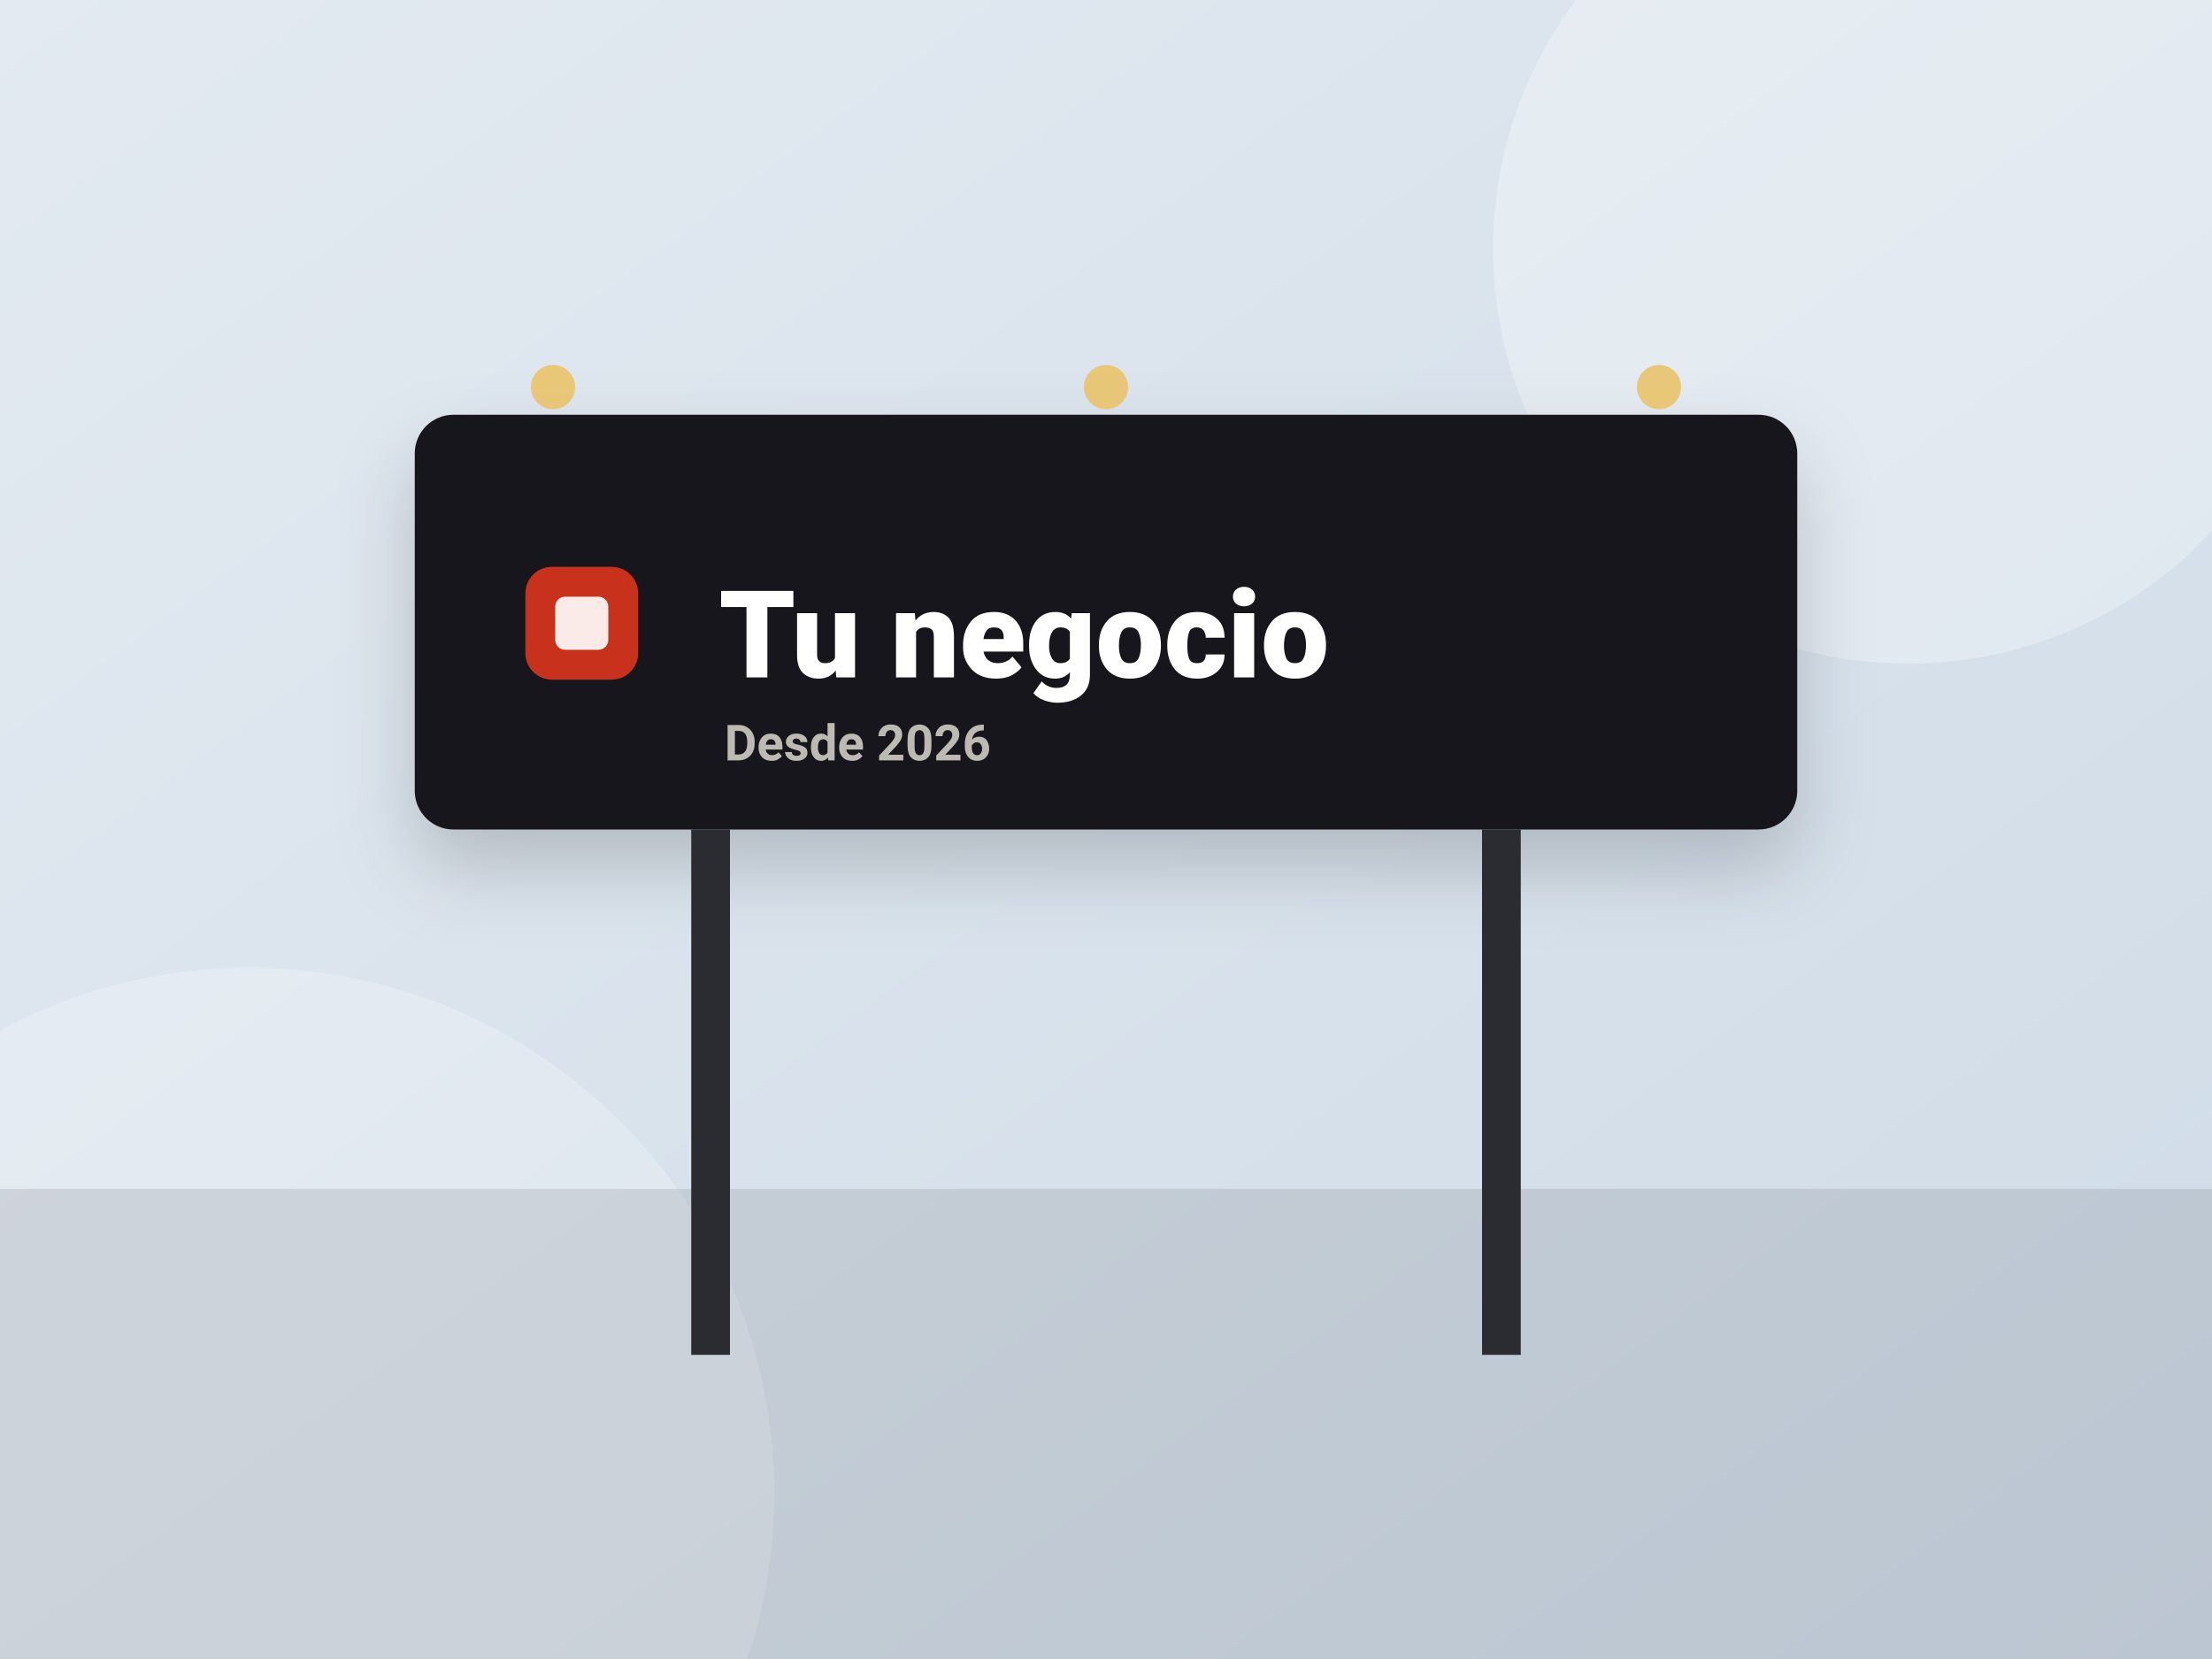
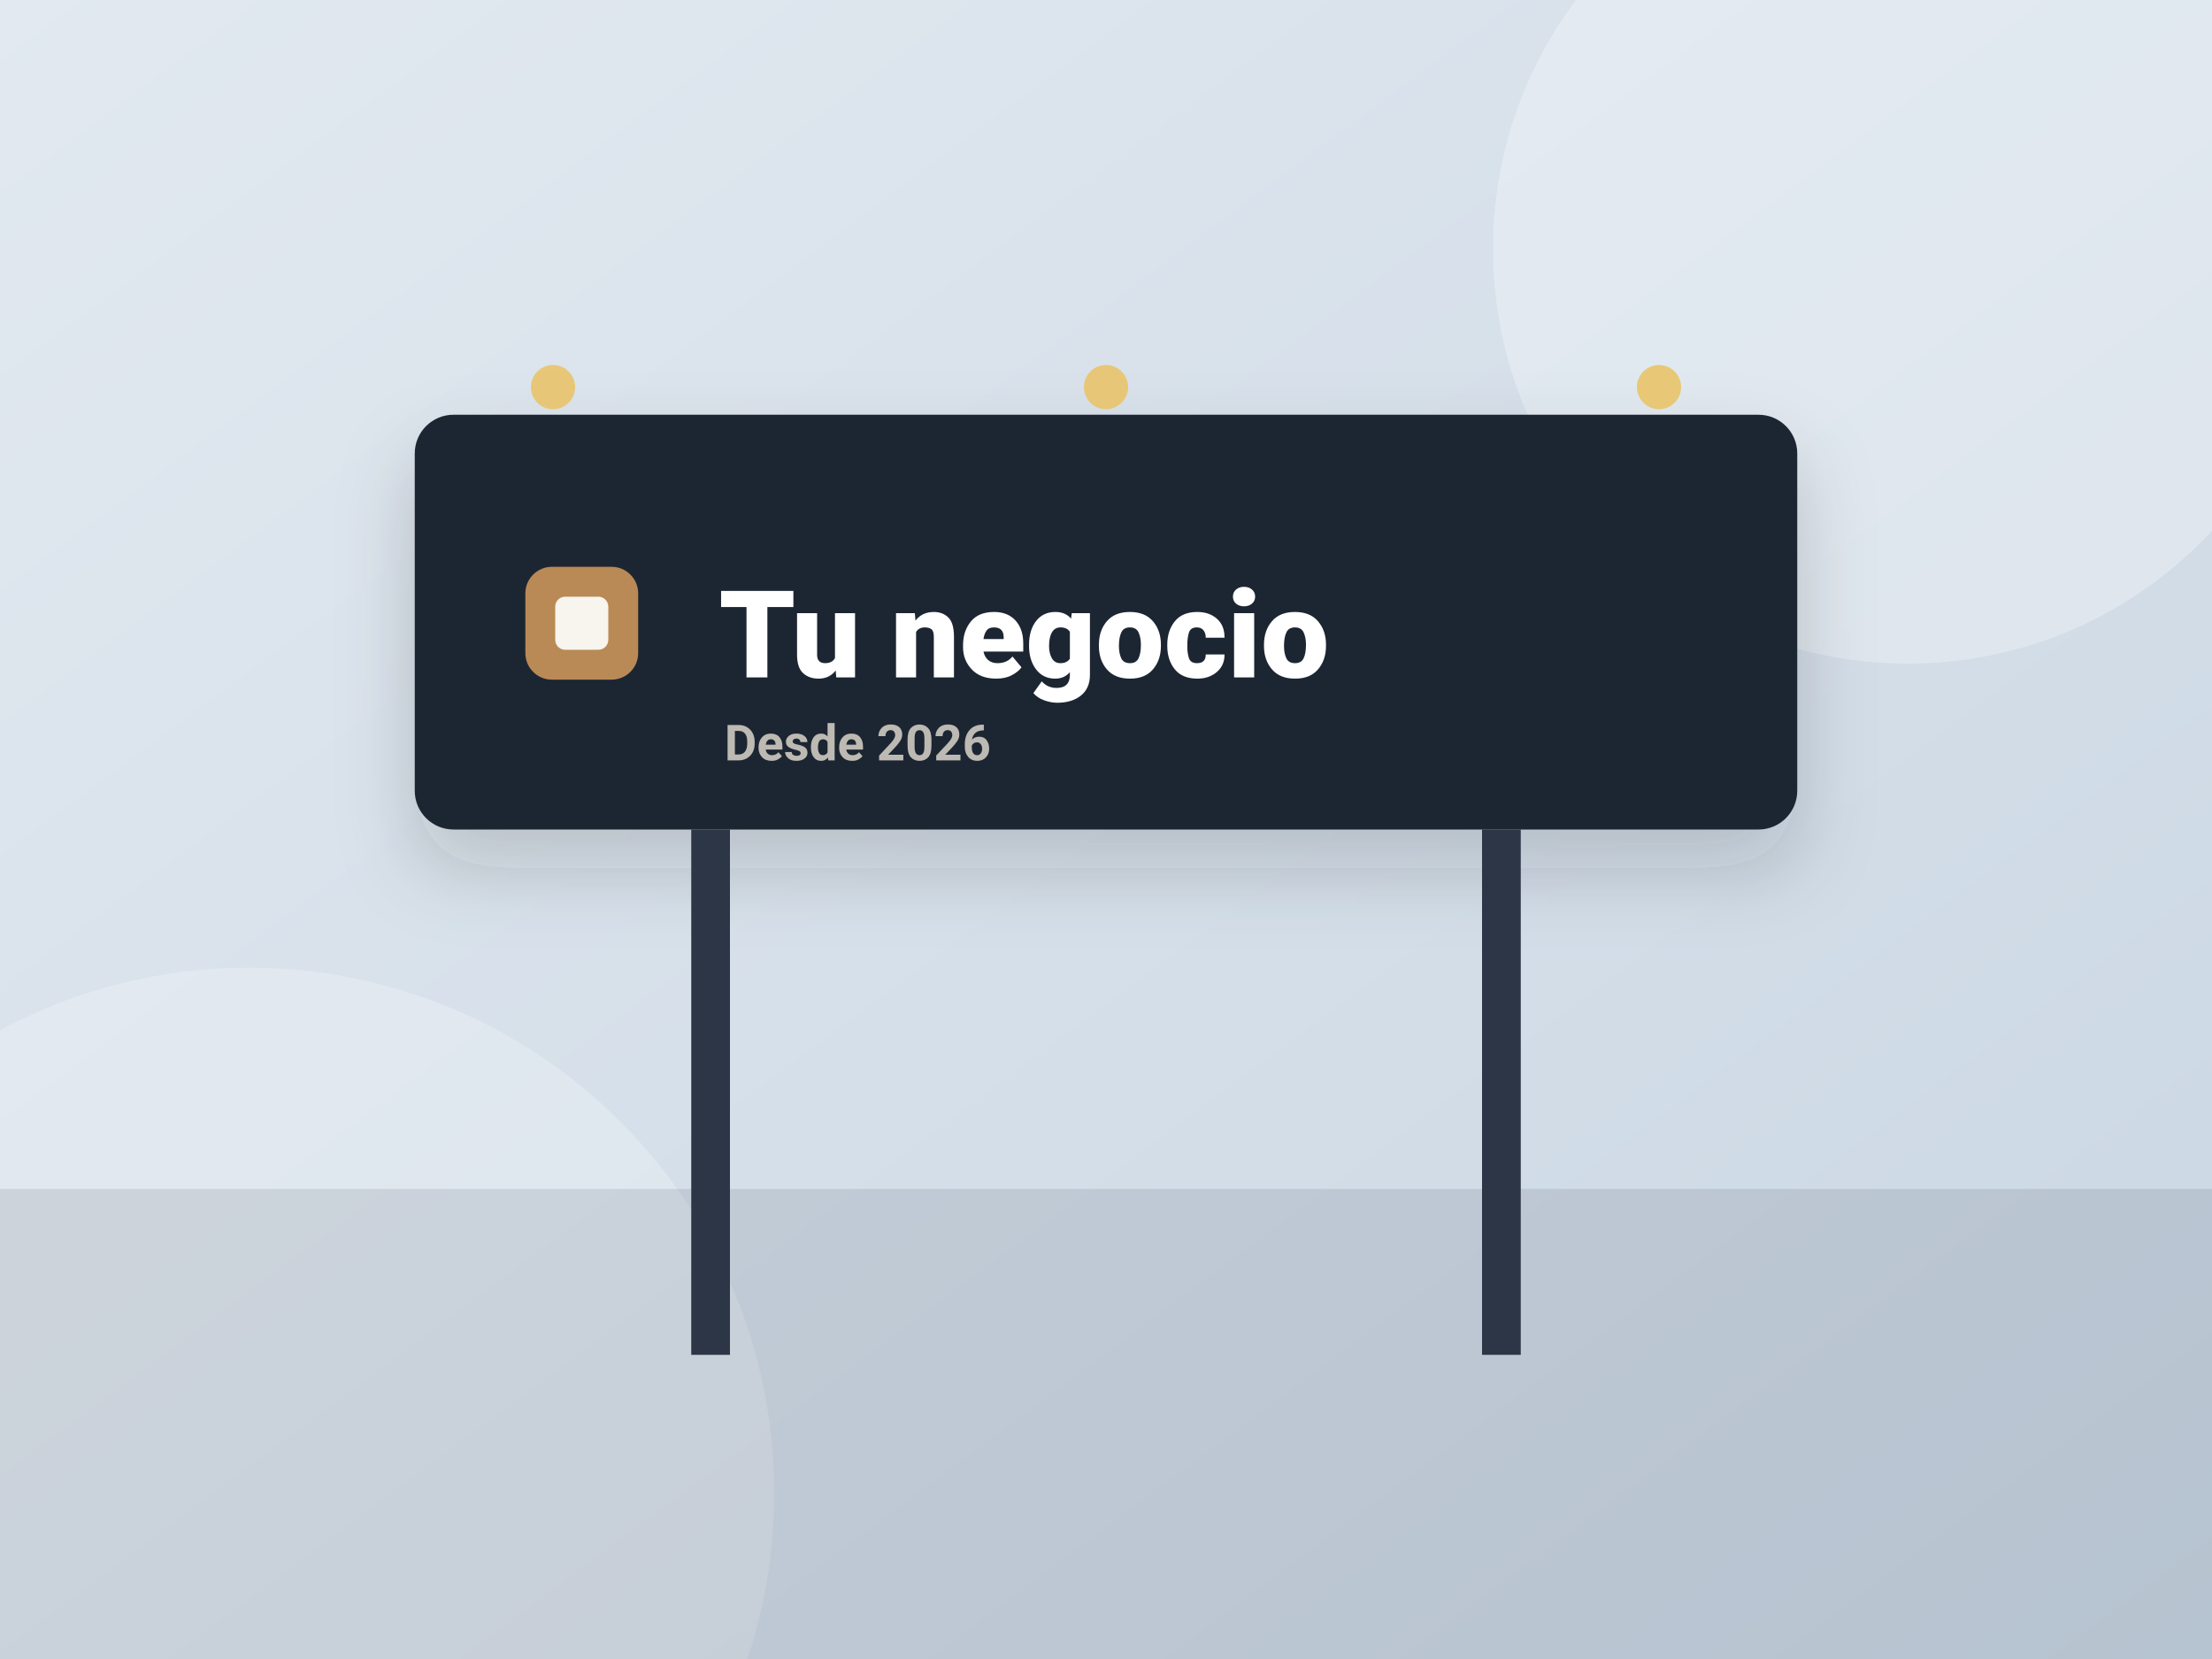
<svg xmlns="http://www.w3.org/2000/svg" viewBox="0 0 800 600" width="800" height="600">
  <defs>
    <linearGradient id="bg" x1="0" y1="0" x2="1" y2="1">
-       <stop offset="0" stop-color="#E3EAF1" />
-       <stop offset="1" stop-color="#CFDBE7" />
+       <stop offset="0" stop-color="#E2E9F0" />
+       <stop offset="1" stop-color="#C9D6E3" />
    </linearGradient>
    <filter id="sh" x="-20%" y="-20%" width="140%" height="150%">
-       <feDropShadow dx="0" dy="14" stdDeviation="14" flood-color="#16171B" flood-opacity=".18" />
+       <feDropShadow dx="0" dy="14" stdDeviation="14" flood-color="#1F2733" flood-opacity=".18" />
    </filter>
    <filter id="sh2" x="-20%" y="-20%" width="140%" height="150%">
-       <feDropShadow dx="0" dy="6" stdDeviation="6" flood-color="#16171B" flood-opacity=".16" />
+       <feDropShadow dx="0" dy="6" stdDeviation="6" flood-color="#1F2733" flood-opacity=".16" />
    </filter>
  </defs>
  <rect width="800" height="600" fill="url(#bg)" />
  <circle cx="690" cy="90" r="150" fill="#fff" opacity=".28" />
  <circle cx="90" cy="540" r="190" fill="#fff" opacity=".22" />
-   <rect x="0" y="430" width="800" height="170" fill="#2B2C32" opacity=".12" />
+   <rect x="0" y="430" width="800" height="170" fill="#2C3646" opacity=".12" />
  <g filter="url(#sh)">
-     <rect x="150" y="150" width="500" height="150" rx="14" fill="#16171B" />
+     <rect x="150" y="150" width="500" height="150" rx="14" fill="#1F2733" />
    <g transform="translate(190 205) scale(1.2)">
-       <rect width="34" height="34" rx="8" fill="#C8321F" />
+       <rect width="34" height="34" rx="8" fill="#B98A55" />
      <rect x="9" y="9" width="16" height="16" rx="3" fill="#fff" opacity=".9" />
    </g>
    <text x="260" y="245" font-family="Archivo, 'Segoe UI', Roboto, Arial, sans-serif" font-size="44" font-weight="800" fill="#fff" text-anchor="start">Tu negocio</text>
    <text x="262" y="275" font-family="Archivo, 'Segoe UI', Roboto, Arial, sans-serif" font-size="18" font-weight="600" fill="#bdbab3" text-anchor="start">Desde 2026</text>
  </g>
-   <rect x="250" y="300" width="14" height="190" fill="#2B2C32" />
-   <rect x="536" y="300" width="14" height="190" fill="#2B2C32" />
+   <rect x="250" y="300" width="14" height="190" fill="#2C3646" />
+   <rect x="536" y="300" width="14" height="190" fill="#2C3646" />
  <g fill="#E9C46A" opacity=".9">
    <circle cx="200" cy="140" r="8" />
    <circle cx="400" cy="140" r="8" />
    <circle cx="600" cy="140" r="8" />
  </g>
</svg>
